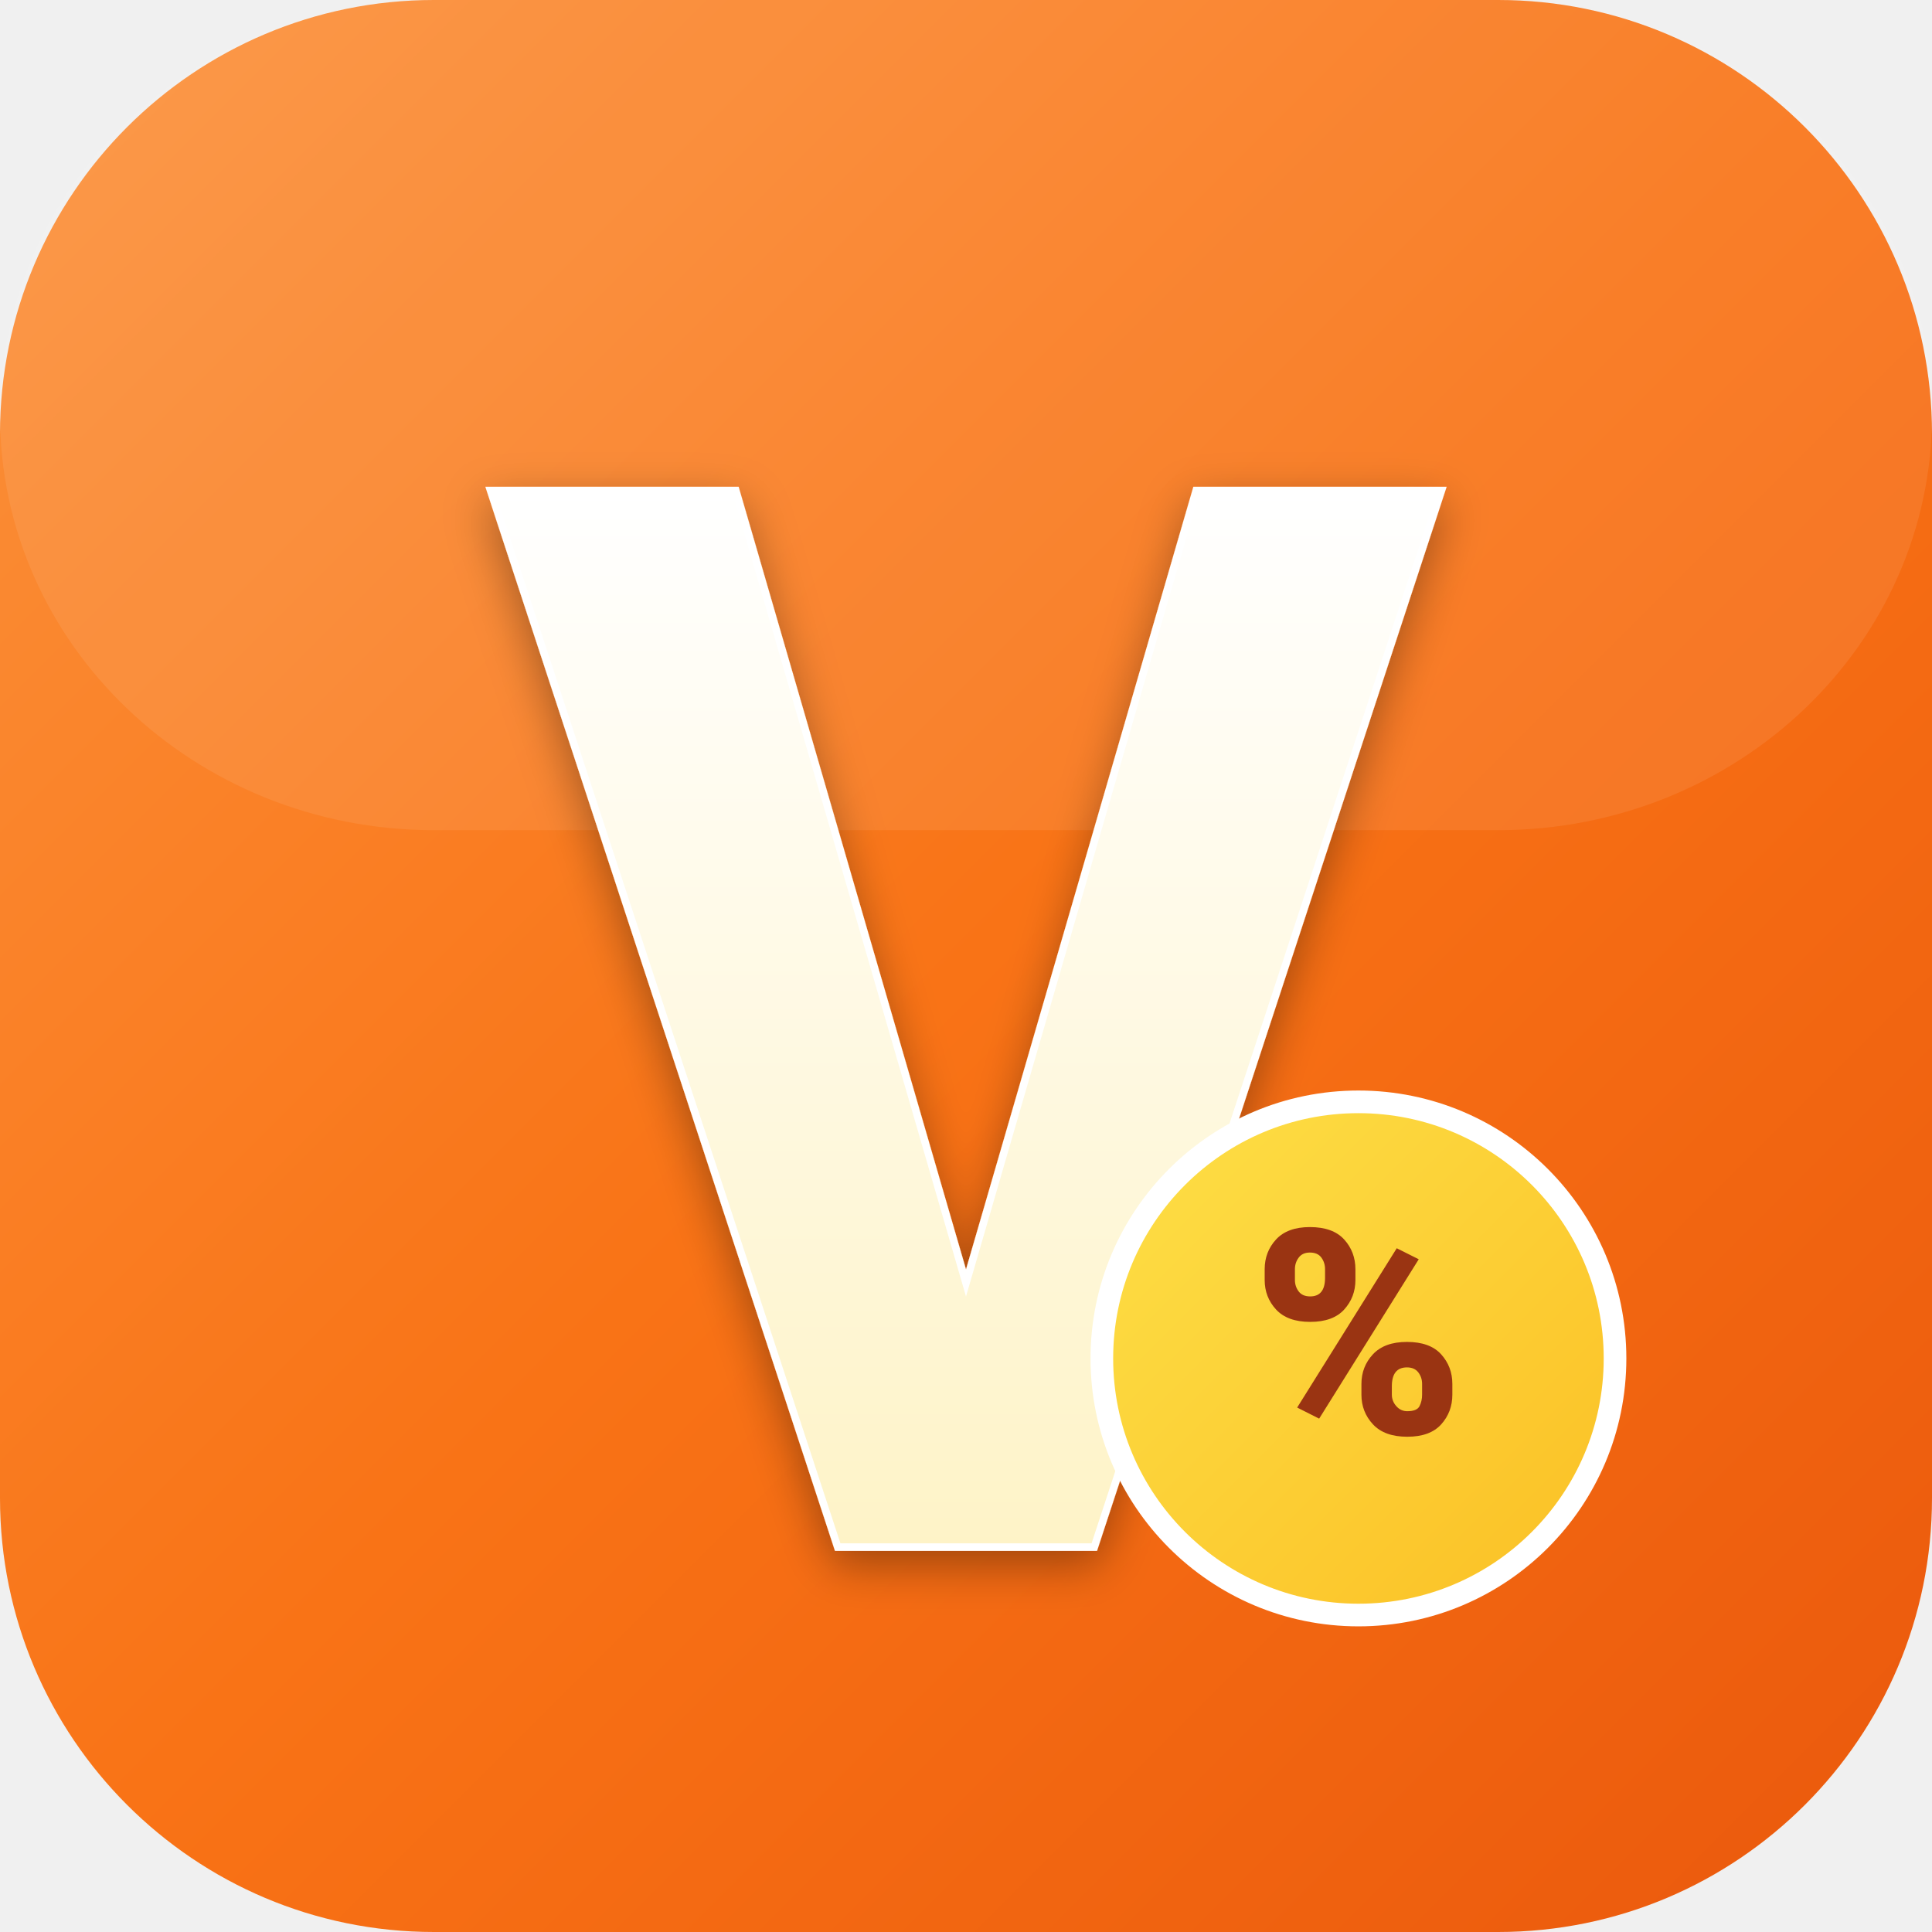
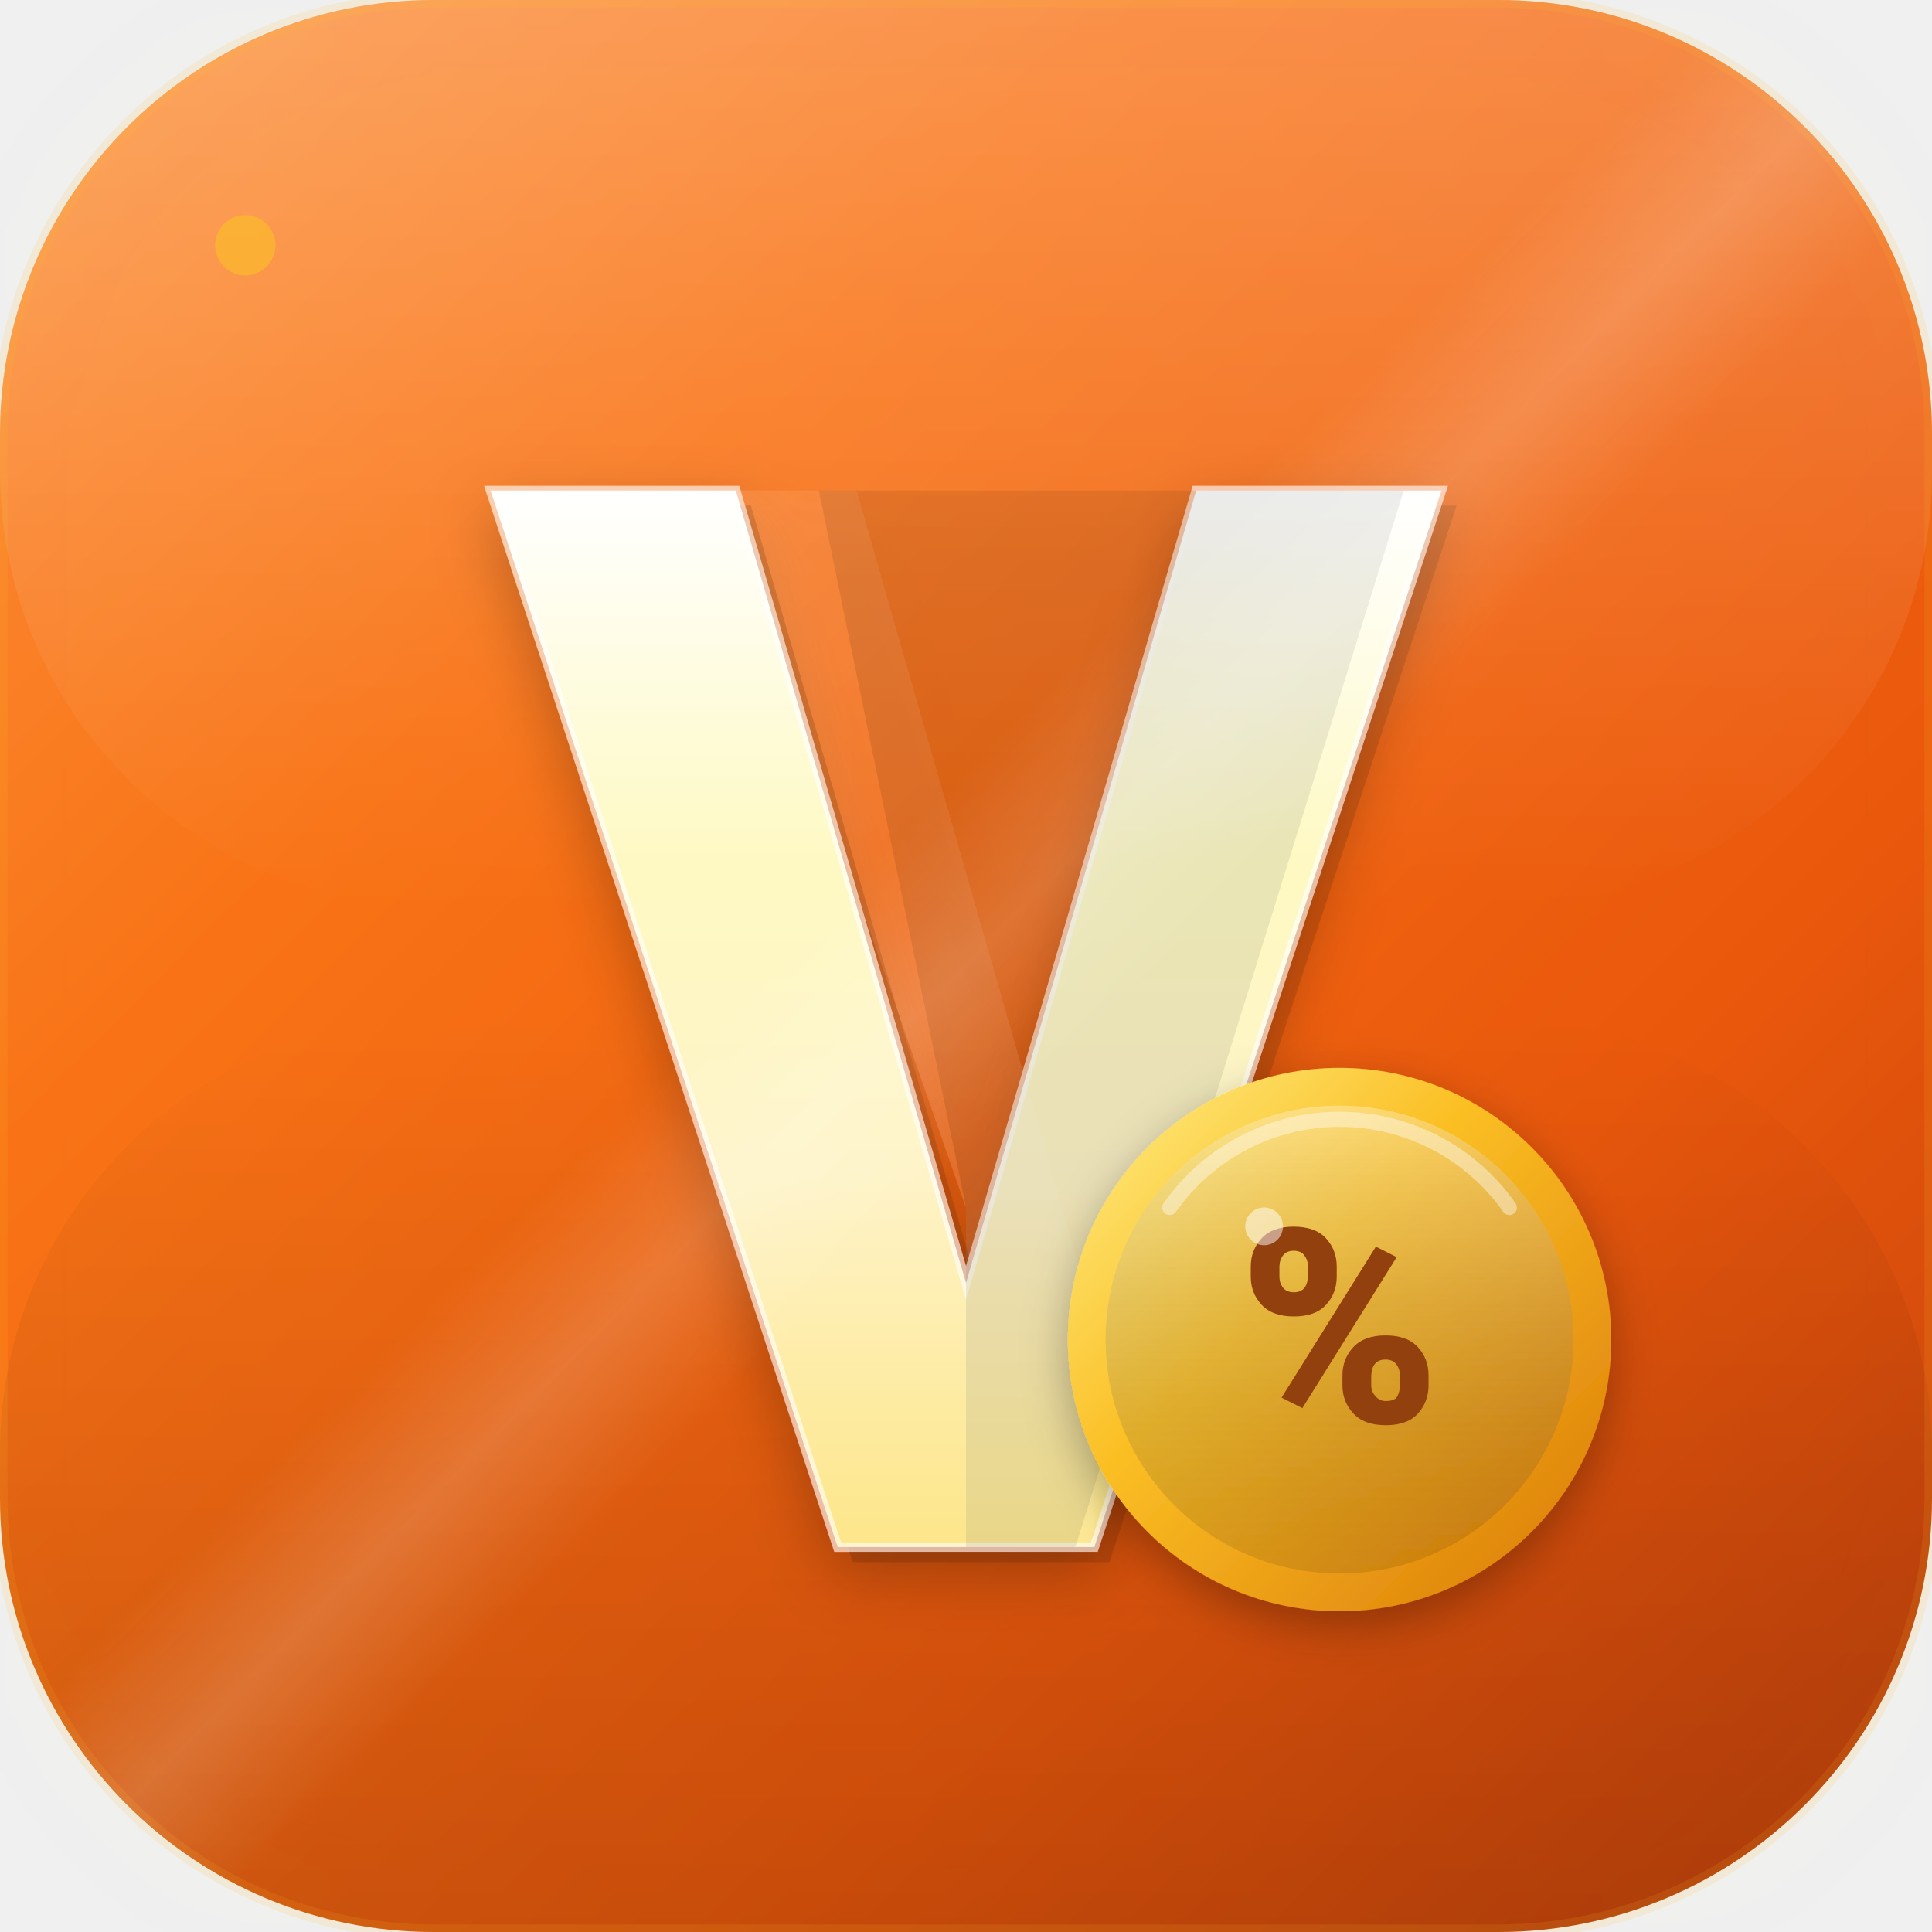
<svg xmlns="http://www.w3.org/2000/svg" viewBox="0 0 512 512" width="512" height="512">
  <defs>
    <linearGradient id="bgGrad" x1="0%" y1="0%" x2="100%" y2="100%">
      <stop offset="0%" stop-color="#fb923c" />
-       <stop offset="50%" stop-color="#f97316" />
-       <stop offset="100%" stop-color="#ea580c" />
+       <stop offset="30%" stop-color="#f97316" />
+       <stop offset="70%" stop-color="#ea580c" />
+       <stop offset="100%" stop-color="#c2410c" />
    </linearGradient>
-     <linearGradient id="vGrad" x1="50%" y1="0%" x2="50%" y2="100%">
+     <linearGradient id="bevelTop" x1="0%" y1="0%" x2="0%" y2="100%">
+       <stop offset="0%" stop-color="#ffffff" stop-opacity="0.22" />
+       <stop offset="100%" stop-color="#ffffff" stop-opacity="0" />
+     </linearGradient>
+     <linearGradient id="bevelBottom" x1="0%" y1="100%" x2="0%" y2="0%">
+       <stop offset="0%" stop-color="#000000" stop-opacity="0.15" />
+       <stop offset="100%" stop-color="#000000" stop-opacity="0" />
+     </linearGradient>
+     <linearGradient id="vGrad" x1="0%" y1="0%" x2="0%" y2="100%">
      <stop offset="0%" stop-color="#ffffff" />
-       <stop offset="100%" stop-color="#fef3c7" />
+       <stop offset="35%" stop-color="#fef9c3" />
+       <stop offset="65%" stop-color="#fef3c7" />
+       <stop offset="100%" stop-color="#fde68a" />
+     </linearGradient>
+     <linearGradient id="vShadow" x1="0%" y1="0%" x2="100%" y2="0%">
+       <stop offset="0%" stop-color="#000000" stop-opacity="0.15" />
+       <stop offset="100%" stop-color="#000000" stop-opacity="0" />
    </linearGradient>
    <linearGradient id="coinGrad" x1="0%" y1="0%" x2="100%" y2="100%">
-       <stop offset="0%" stop-color="#fde047" />
-       <stop offset="100%" stop-color="#fbbf24" />
+       <stop offset="0%" stop-color="#fef08a" />
+       <stop offset="40%" stop-color="#fbbf24" />
+       <stop offset="100%" stop-color="#d97706" />
    </linearGradient>
-     <filter id="softShadow" x="-20%" y="-20%" width="140%" height="140%">
-       <feGaussianBlur in="SourceAlpha" stdDeviation="6" />
-       <feOffset dx="0" dy="4" result="offsetblur" />
-       <feComponentTransfer>
-         <feFuncA type="linear" slope="0.35" />
-       </feComponentTransfer>
+     <linearGradient id="coinInner" x1="0%" y1="0%" x2="0%" y2="100%">
+       <stop offset="0%" stop-color="#ffffff" stop-opacity="0.3" />
+       <stop offset="100%" stop-color="#000000" stop-opacity="0.1" />
+     </linearGradient>
+     <filter id="outerGlow" x="-30%" y="-30%" width="160%" height="160%">
+       <feGaussianBlur in="SourceGraphic" stdDeviation="12" result="blur" />
+       <feColorMatrix in="blur" type="matrix" values="1 0 0 0 0                 0 0.6 0 0 0                 0 0 0 0 0                 0 0 0 0.3 0" result="coloredBlur" />
      <feMerge>
-         <feMergeNode />
+         <feMergeNode in="coloredBlur" />
        <feMergeNode in="SourceGraphic" />
      </feMerge>
    </filter>
+     <filter id="vShadowFilter" x="-20%" y="-10%" width="140%" height="130%">
+       <feDropShadow dx="0" dy="6" stdDeviation="8" flood-color="#000000" flood-opacity="0.25" />
+     </filter>
+     <filter id="coinShadow" x="-30%" y="-30%" width="160%" height="160%">
+       <feDropShadow dx="0" dy="4" stdDeviation="6" flood-color="#000000" flood-opacity="0.3" />
+     </filter>
+     <linearGradient id="shineGrad" x1="0%" y1="0%" x2="100%" y2="100%">
+       <stop offset="0%" stop-color="#ffffff" stop-opacity="0" />
+       <stop offset="45%" stop-color="#ffffff" stop-opacity="0" />
+       <stop offset="50%" stop-color="#ffffff" stop-opacity="0.15" />
+       <stop offset="55%" stop-color="#ffffff" stop-opacity="0" />
+       <stop offset="100%" stop-color="#ffffff" stop-opacity="0" />
+     </linearGradient>
  </defs>
  <rect x="0" y="0" width="512" height="512" rx="115" ry="115" fill="url(#bgGrad)" />
-   <rect x="0" y="0" width="512" height="220" rx="115" ry="115" fill="white" opacity="0.08" />
-   <g filter="url(#softShadow)">
-     <path d="M 130 130          L 195 130          L 256 340          L 317 130          L 382 130          L 290 410          L 222 410          Z" fill="url(#vGrad)" stroke="#ffffff" stroke-width="2" />
+   <rect x="0" y="0" width="512" height="240" rx="115" ry="115" fill="url(#bevelTop)" />
+   <rect x="0" y="270" width="512" height="242" rx="115" ry="115" fill="url(#bevelBottom)" />
+   <rect x="0" y="0" width="512" height="512" rx="115" ry="115" fill="none" stroke="#fbbf24" stroke-width="4" stroke-opacity="0.25" filter="url(#outerGlow)" opacity="0.5" />
+   <g filter="url(#vShadowFilter)">
+     <path d="M 130 130 L 195 130 L 256 340 L 317 130 L 382 130 L 290 410 L 222 410 Z" fill="#000000" opacity="0.12" transform="translate(4, 4)" />
+     <path d="M 130 130          L 195 130          L 256 340          L 317 130          L 382 130          L 290 410          L 222 410          Z" fill="url(#vGrad)" stroke="#ffffff" stroke-width="2.5" stroke-opacity="0.6" />
+     <path d="M 140 130 L 190 130 L 256 320 L 256 410 L 222 410 L 290 410 L 290 350 L 227 130 Z" fill="#ffffff" fill-opacity="0.08" />
+     <path d="M 322 130 L 372 130 L 285 410 L 222 410 L 256 410 L 256 320 L 217 130 Z" fill="#000000" fill-opacity="0.08" />
  </g>
-   <g transform="translate(360, 360)">
-     <circle cx="0" cy="0" r="68" fill="url(#coinGrad)" stroke="#ffffff" stroke-width="6" />
-     <text x="0" y="20" text-anchor="middle" font-family="-apple-system, BlinkMacSystemFont, 'Segoe UI', Roboto, sans-serif" font-size="76" font-weight="900" fill="#9a3412">%</text>
+   <g transform="translate(355, 355)" filter="url(#coinShadow)">
+     <circle cx="0" cy="0" r="72" fill="url(#coinGrad)" />
+     <circle cx="0" cy="0" r="62" fill="url(#coinInner)" />
+     <path d="M -45 -35 A 55 55 0 0 1 45 -35" fill="none" stroke="#ffffff" stroke-width="4" stroke-opacity="0.4" stroke-linecap="round" />
+     <text x="0" y="22" text-anchor="middle" font-family="-apple-system, BlinkMacSystemFont, 'Segoe UI', Roboto, sans-serif" font-size="72" font-weight="900" fill="#92400e" letter-spacing="-2">%</text>
+     <circle cx="-20" cy="-30" r="5" fill="#ffffff" fill-opacity="0.5" />
+   </g>
+   <rect x="0" y="0" width="512" height="512" rx="115" ry="115" fill="url(#shineGrad)" />
+   <g transform="translate(65, 65)">
+     <circle cx="0" cy="0" r="8" fill="#fbbf24" opacity="0.6" />
  </g>
</svg>
